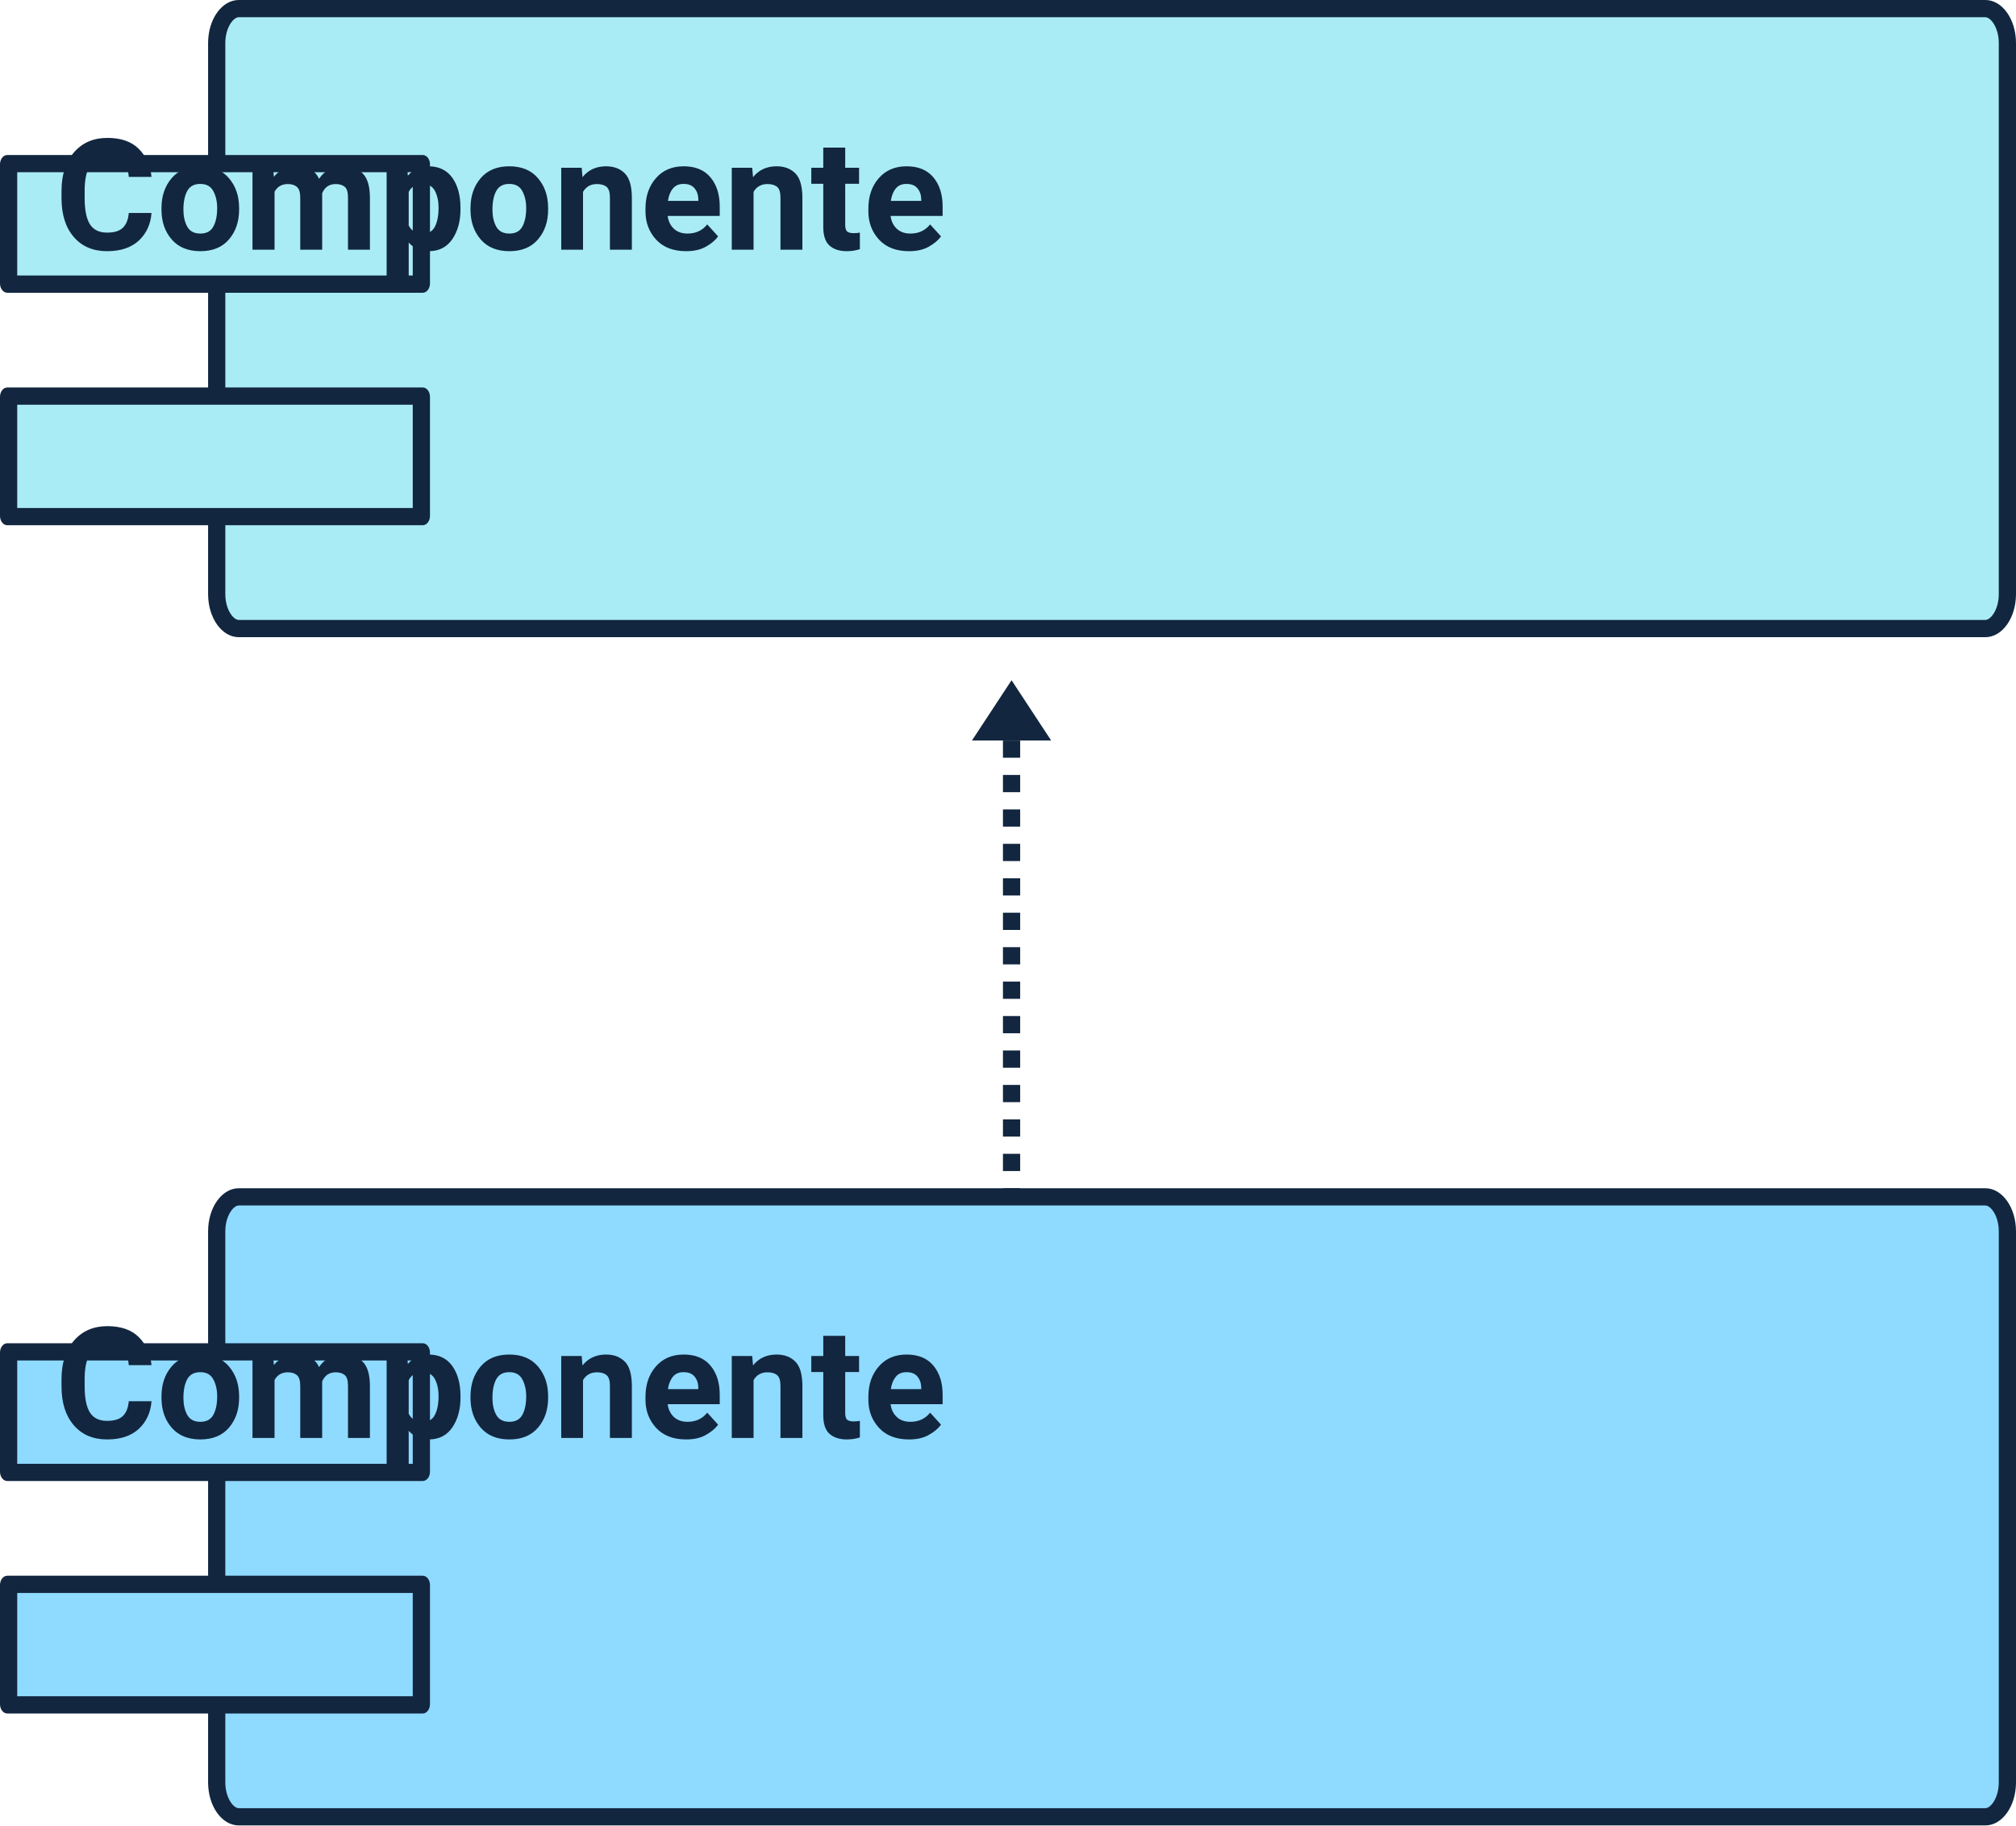
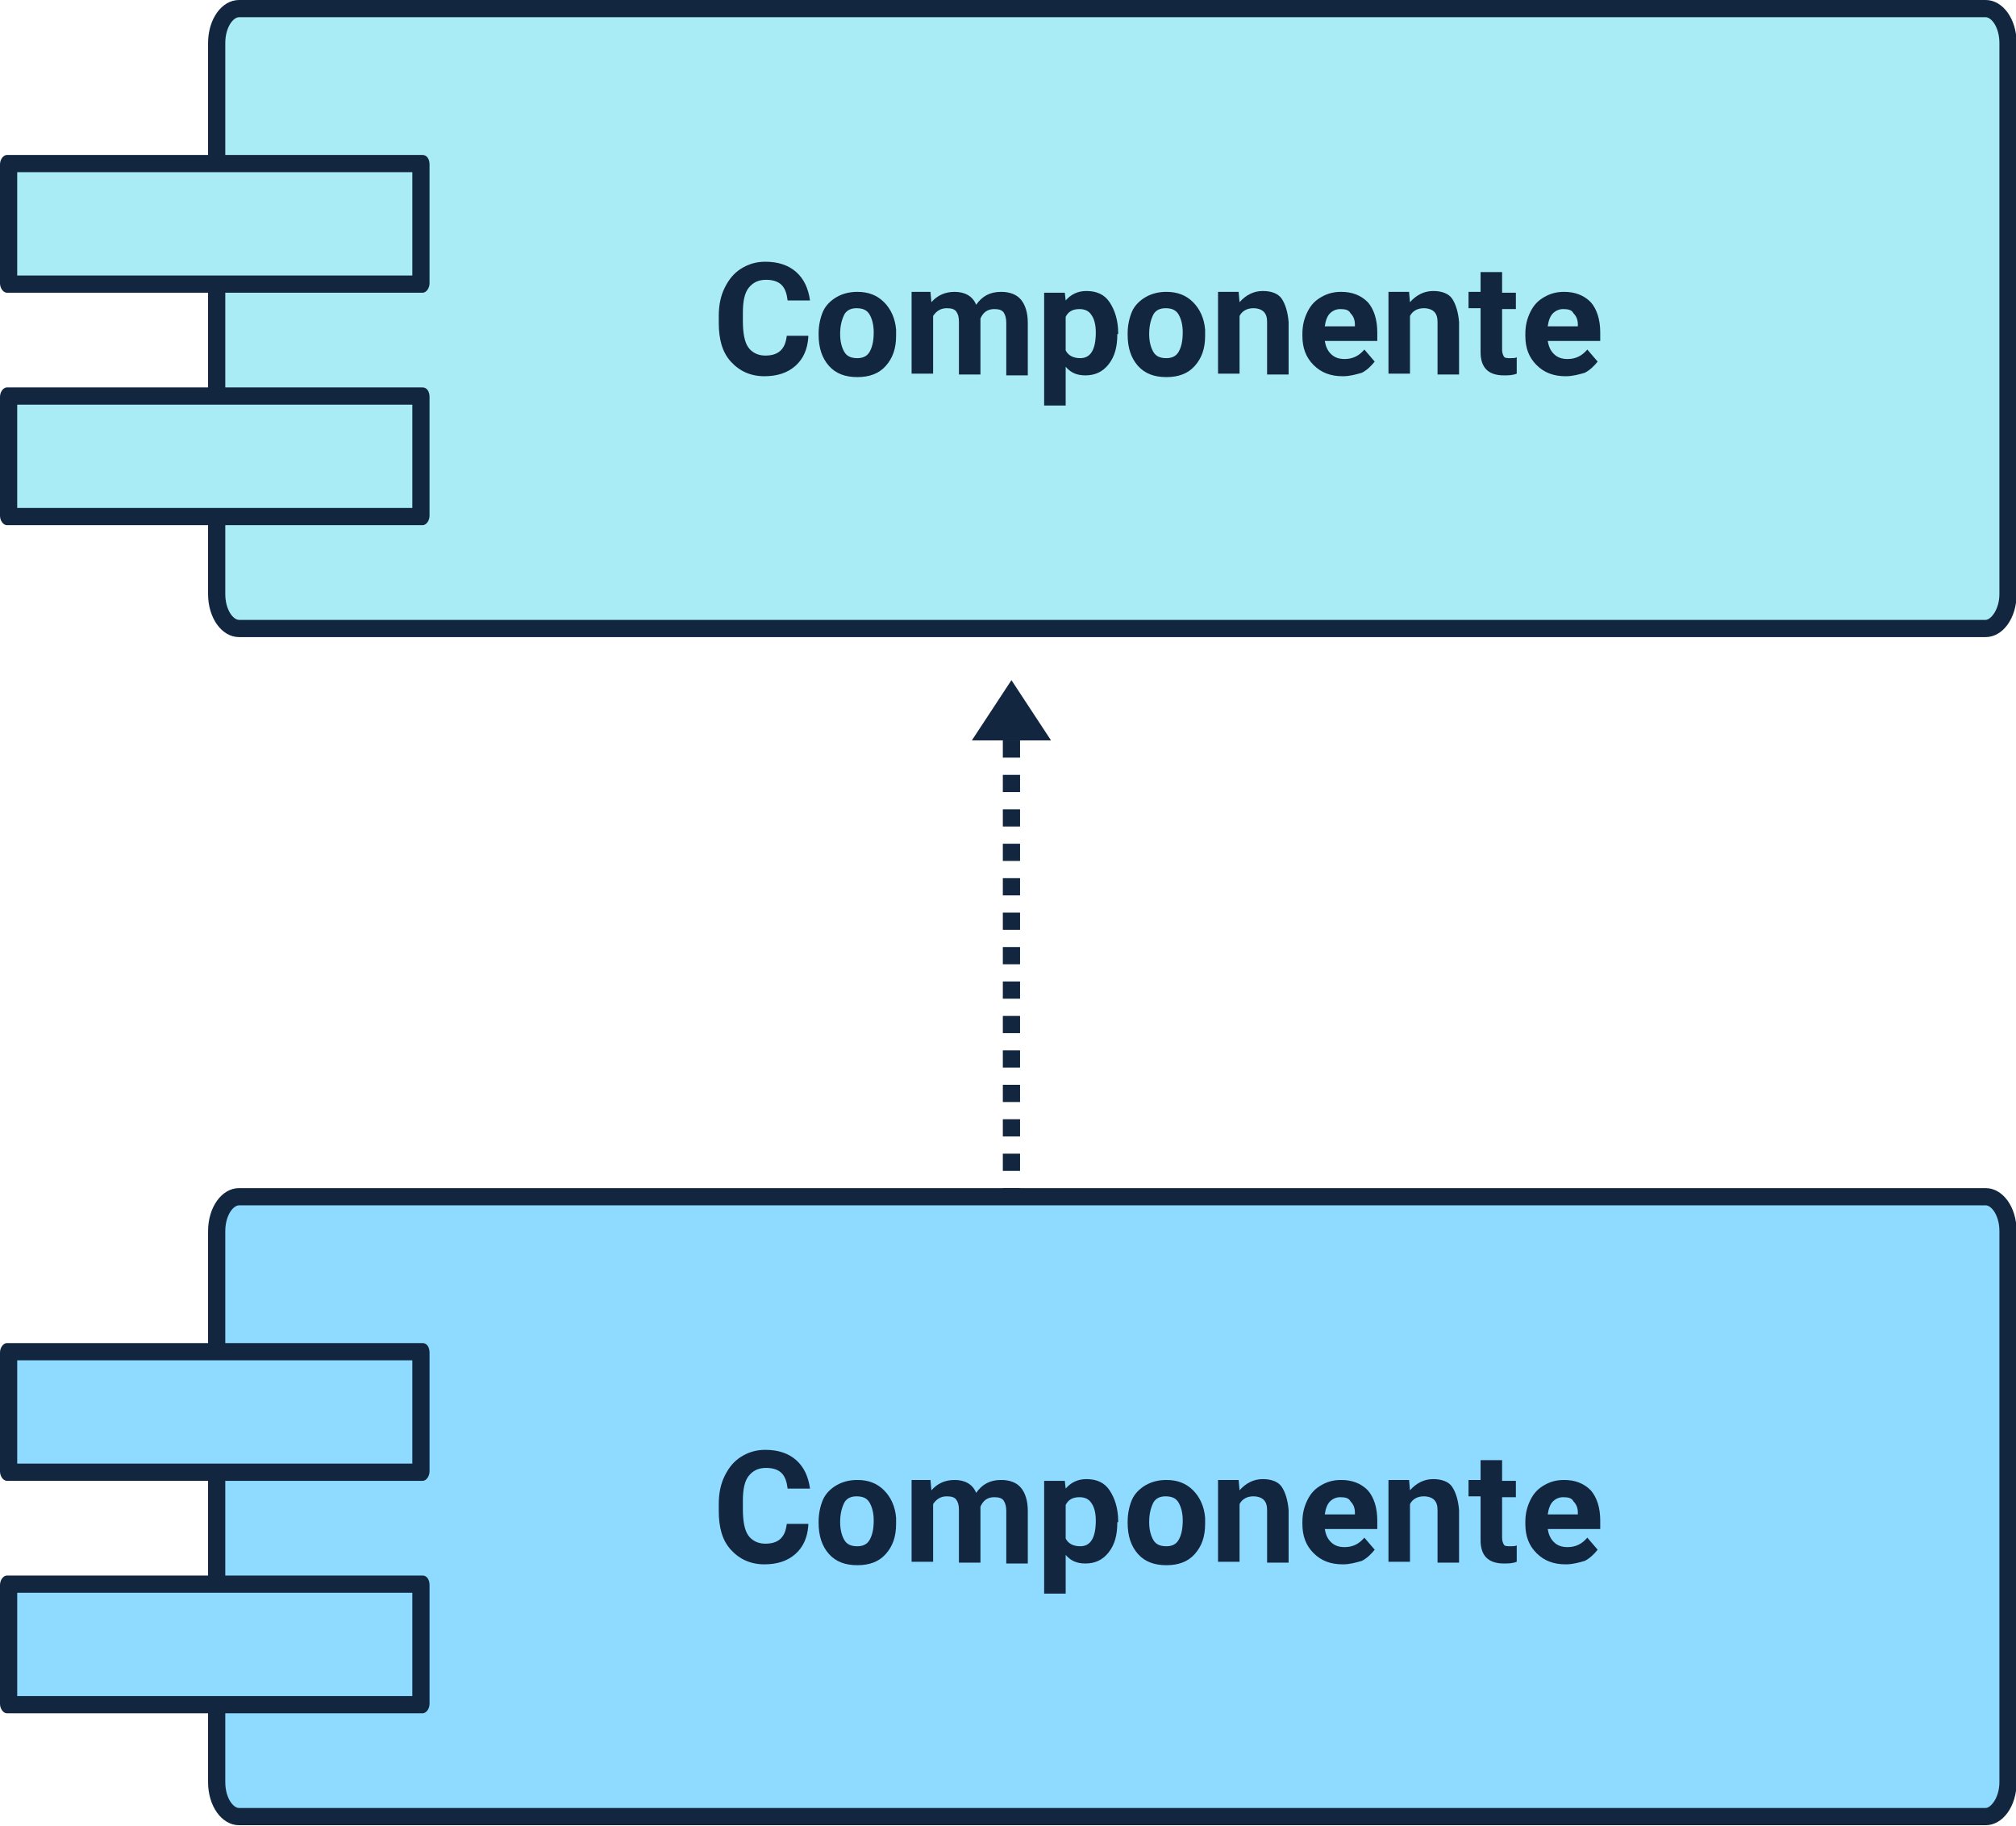
- <svg xmlns="http://www.w3.org/2000/svg" width="234.172" height="212" viewBox="0 0 234.172 212">
-   <g id="Grupo_106888" data-name="Grupo 106888" transform="translate(-915 -1875)">
-     <g id="Grupo_106675" data-name="Grupo 106675" transform="translate(-30.5 44)">
-       <g id="Trazado_218228" data-name="Trazado 218228" transform="translate(969.672 1969)" fill="#8fdaff">
-         <path d="M 206.441 73 L 3.559 73 C 2.172 73 1 71.168 1 69 L 1 5 C 1 2.832 2.172 1 3.559 1 L 206.441 1 C 207.828 1 209 2.832 209 5 L 209 69 C 209 71.168 207.828 73 206.441 73 Z" stroke="none" />
-         <path d="M 3.559 2 C 2.939 2 2 3.197 2 5 L 2 69 C 2 70.803 2.939 72 3.559 72 L 206.441 72 C 207.061 72 208 70.803 208 69 L 208 5 C 208 3.197 207.061 2 206.441 2 L 3.559 2 M 3.559 0 L 206.441 0 C 208.406 0 210 2.239 210 5 L 210 69 C 210 71.761 208.406 74 206.441 74 L 3.559 74 C 1.594 74 0 71.761 0 69 L 0 5 C 0 2.239 1.594 0 3.559 0 Z" stroke="none" fill="#12263f" />
+ <svg xmlns="http://www.w3.org/2000/svg" version="1.1" id="Capa_1" x="0px" y="0px" viewBox="0 0 234.2 212" style="enable-background:new 0 0 234.2 212;" xml:space="preserve">
+   <style type="text/css">
+ 	.st0{fill:#8FDAFF;}
+ 	.st1{fill:#12263F;}
+ 	.st2{enable-background:new    ;}
+ 	.st3{fill:#A9ECF5;}
+ 	.st4{fill:none;stroke:#12263F;stroke-width:2;stroke-dasharray:2,2;}
+ </style>
+   <g id="Grupo_106888" transform="translate(-915 -1875)">
+     <g id="Grupo_106675" transform="translate(-30.5 44)">
+       <g id="Trazado_218228" transform="translate(969.672 1969)">
+         <path class="st0" d="M206.4,73H3.6C2.2,73,1,71.2,1,69V5c0-2.2,1.2-4,2.6-4h202.9c1.4,0,2.6,1.8,2.6,4v64     C209,71.2,207.8,73,206.4,73z" />
+         <path class="st1" d="M3.6,2C2.9,2,2,3.2,2,5v64c0,1.8,0.9,3,1.6,3h202.9c0.6,0,1.6-1.2,1.6-3V5c0-1.8-0.9-3-1.6-3H3.6 M3.6,0     h202.9c2,0,3.6,2.2,3.6,5v64c0,2.8-1.6,5-3.6,5H3.6c-2,0-3.6-2.2-3.6-5V5C0,2.2,1.6,0,3.6,0z" />
      </g>
-       <g id="Trazado_218229" data-name="Trazado 218229" transform="translate(945.5 1987)" fill="#8fdaff">
-         <path d="M 48.936 15 L 1.009 15 C 1.004 14.978 1 14.951 1 14.919 L 1 1.081 C 1 1.049 1.004 1.022 1.009 1 L 48.936 1 C 48.941 1.022 48.944 1.049 48.944 1.081 L 48.944 14.919 C 48.944 14.951 48.941 14.978 48.936 15 Z" stroke="none" />
-         <path d="M 2 2 L 2 14 L 47.944 14 L 47.944 2 L 2 2 M 0.847 0 L 49.098 0 C 49.565 0 49.944 0.484 49.944 1.081 L 49.944 14.919 C 49.944 15.516 49.565 16 49.098 16 L 0.847 16 C 0.379 16 -3.814697265625e-06 15.516 -3.814697265625e-06 14.919 L -3.814697265625e-06 1.081 C -3.814697265625e-06 0.484 0.379 0 0.847 0 Z" stroke="none" fill="#12263f" />
+       <g id="Trazado_218229" transform="translate(945.5 1987)">
+         <path class="st0" d="M48.9,15H1c0,0,0,0,0-0.1V1.1C1,1,1,1,1,1h47.9c0,0,0,0,0,0.1L48.9,15C48.9,15,48.9,15,48.9,15z" />
+         <path class="st1" d="M2,2v12h45.9V2H2 M0.8,0h48.3c0.5,0,0.8,0.5,0.8,1.1v13.8c0,0.6-0.4,1.1-0.8,1.1H0.8C0.4,16,0,15.5,0,14.9     V1.1C0,0.5,0.4,0,0.8,0z" />
      </g>
-       <g id="Trazado_218230" data-name="Trazado 218230" transform="translate(945.5 2014)" fill="#8fdaff">
-         <path d="M 48.936 15 L 1.009 15 C 1.004 14.978 1 14.951 1 14.919 L 1 1.081 C 1 1.049 1.004 1.022 1.009 1 L 48.936 1 C 48.941 1.022 48.944 1.049 48.944 1.081 L 48.944 14.919 C 48.944 14.951 48.941 14.978 48.936 15 Z" stroke="none" />
-         <path d="M 2 2 L 2 14 L 47.944 14 L 47.944 2 L 2 2 M 0.847 0 L 49.098 0 C 49.565 0 49.944 0.484 49.944 1.081 L 49.944 14.919 C 49.944 15.516 49.565 16 49.098 16 L 0.847 16 C 0.379 16 -3.814697265625e-06 15.516 -3.814697265625e-06 14.919 L -3.814697265625e-06 1.081 C -3.814697265625e-06 0.484 0.379 0 0.847 0 Z" stroke="none" fill="#12263f" />
+       <g id="Trazado_218230" transform="translate(945.5 2014)">
+         <path class="st0" d="M48.9,15H1c0,0,0,0,0-0.1V1.1C1,1,1,1,1,1h47.9c0,0,0,0,0,0.1L48.9,15C48.9,15,48.9,15,48.9,15z" />
+         <path class="st1" d="M2,2v12h45.9V2H2 M0.8,0h48.3c0.5,0,0.8,0.5,0.8,1.1v13.8c0,0.6-0.4,1.1-0.8,1.1H0.8C0.4,16,0,15.5,0,14.9     V1.1C0,0.5,0.4,0,0.8,0z" />
      </g>
-       <text id="Componente" transform="translate(1003.672 1979)" fill="#12263f" font-size="18" font-family="Roboto-Bold, Roboto" font-weight="700">
-         <tspan x="-51.776" y="19">Componente</tspan>
-       </text>
+       <g class="st2">
+         <path class="st1" d="M1039.4,2008.2c-0.1,1.4-0.6,2.5-1.5,3.3s-2.1,1.2-3.6,1.2c-1.6,0-2.9-0.6-3.9-1.7s-1.4-2.6-1.4-4.5v-0.8     c0-1.2,0.2-2.3,0.7-3.3s1.1-1.7,1.9-2.2c0.8-0.5,1.7-0.8,2.8-0.8c1.5,0,2.7,0.4,3.6,1.2s1.4,1.9,1.6,3.3h-2.6     c-0.1-0.8-0.3-1.4-0.7-1.8s-1-0.6-1.8-0.6c-0.9,0-1.5,0.3-2,0.9s-0.7,1.6-0.7,2.9v1c0,1.4,0.2,2.4,0.6,3s1.1,1,2,1     c0.8,0,1.4-0.2,1.8-0.6s0.6-0.9,0.7-1.7H1039.4z" />
+         <path class="st1" d="M1040.6,2007.7c0-0.9,0.2-1.8,0.5-2.5s0.9-1.3,1.6-1.7s1.5-0.6,2.4-0.6c1.3,0,2.3,0.4,3.1,1.2     s1.3,1.9,1.4,3.2l0,0.7c0,1.5-0.4,2.6-1.2,3.5s-1.9,1.3-3.3,1.3s-2.5-0.4-3.3-1.3s-1.2-2.1-1.2-3.6V2007.7z M1043.1,2007.8     c0,0.9,0.2,1.6,0.5,2.1c0.3,0.5,0.8,0.7,1.5,0.7c0.6,0,1.1-0.2,1.4-0.7c0.3-0.5,0.5-1.2,0.5-2.3c0-0.9-0.2-1.6-0.5-2.1     s-0.8-0.7-1.5-0.7c-0.6,0-1.1,0.2-1.4,0.7C1043.3,2006.1,1043.1,2006.8,1043.1,2007.8z" />
+         <path class="st1" d="M1053.6,2003l0.1,1.1c0.7-0.8,1.6-1.2,2.7-1.2c1.2,0,2.1,0.5,2.5,1.5c0.7-1,1.6-1.5,2.9-1.5     c1,0,1.8,0.3,2.3,0.9c0.5,0.6,0.8,1.5,0.8,2.7v6.1h-2.5v-6.1c0-0.5-0.1-0.9-0.3-1.2s-0.6-0.4-1.1-0.4c-0.8,0-1.3,0.4-1.6,1.1     l0,6.5h-2.5v-6.1c0-0.6-0.1-0.9-0.3-1.2s-0.6-0.4-1.1-0.4c-0.7,0-1.2,0.3-1.6,0.9v6.7h-2.5v-9.5H1053.6z" />
+         <path class="st1" d="M1075.3,2007.8c0,1.5-0.3,2.6-1,3.5c-0.7,0.9-1.6,1.3-2.7,1.3c-1,0-1.7-0.3-2.3-1v4.5h-2.5V2003h2.4l0.1,0.9     c0.6-0.7,1.4-1.1,2.4-1.1c1.2,0,2.1,0.4,2.7,1.3s1,2.1,1,3.6V2007.8z M1072.8,2007.6c0-0.9-0.2-1.6-0.5-2     c-0.3-0.5-0.8-0.7-1.4-0.7c-0.8,0-1.3,0.3-1.6,0.9v3.9c0.3,0.6,0.9,0.9,1.7,0.9C1072.2,2010.6,1072.8,2009.6,1072.8,2007.6z" />
+         <path class="st1" d="M1076.5,2007.7c0-0.9,0.2-1.8,0.5-2.5s0.9-1.3,1.6-1.7c0.7-0.4,1.5-0.6,2.4-0.6c1.3,0,2.3,0.4,3.1,1.2     c0.8,0.8,1.3,1.9,1.4,3.2l0,0.7c0,1.5-0.4,2.6-1.2,3.5s-1.9,1.3-3.3,1.3s-2.5-0.4-3.3-1.3c-0.8-0.9-1.2-2.1-1.2-3.6V2007.7z      M1079,2007.8c0,0.9,0.2,1.6,0.5,2.1c0.3,0.5,0.8,0.7,1.5,0.7c0.6,0,1.1-0.2,1.4-0.7c0.3-0.5,0.5-1.2,0.5-2.3     c0-0.9-0.2-1.6-0.5-2.1s-0.8-0.7-1.5-0.7c-0.6,0-1.1,0.2-1.4,0.7C1079.2,2006.1,1079,2006.8,1079,2007.8z" />
+         <path class="st1" d="M1089.4,2003l0.1,1.1c0.7-0.8,1.6-1.3,2.7-1.3c1,0,1.8,0.3,2.2,0.9s0.7,1.5,0.8,2.7v6.1h-2.5v-6.1     c0-0.5-0.1-0.9-0.4-1.2c-0.2-0.2-0.6-0.4-1.2-0.4c-0.7,0-1.3,0.3-1.6,0.9v6.7h-2.5v-9.5H1089.4z" />
+         <path class="st1" d="M1101.5,2012.7c-1.4,0-2.5-0.4-3.4-1.3c-0.9-0.9-1.3-2-1.3-3.4v-0.2c0-1,0.2-1.8,0.6-2.6s0.9-1.3,1.6-1.7     c0.7-0.4,1.4-0.6,2.3-0.6c1.3,0,2.3,0.4,3.1,1.2c0.7,0.8,1.1,2,1.1,3.5v1h-6.1c0.1,0.6,0.3,1.1,0.7,1.5c0.4,0.4,0.9,0.6,1.6,0.6     c1,0,1.7-0.4,2.3-1.1l1.2,1.4c-0.4,0.5-0.9,1-1.5,1.3C1103,2012.5,1102.3,2012.7,1101.5,2012.7z M1101.2,2004.9     c-0.5,0-0.9,0.2-1.2,0.5c-0.3,0.3-0.5,0.8-0.6,1.5h3.5v-0.2c0-0.6-0.2-1-0.5-1.3C1102.2,2005,1101.8,2004.9,1101.2,2004.9z" />
+         <path class="st1" d="M1109.2,2003l0.1,1.1c0.7-0.8,1.6-1.3,2.7-1.3c1,0,1.8,0.3,2.2,0.9s0.7,1.5,0.8,2.7v6.1h-2.5v-6.1     c0-0.5-0.1-0.9-0.4-1.2c-0.2-0.2-0.6-0.4-1.2-0.4c-0.7,0-1.3,0.3-1.6,0.9v6.7h-2.5v-9.5H1109.2z" />
+         <path class="st1" d="M1120,2000.7v2.3h1.6v1.9h-1.6v4.7c0,0.4,0.1,0.6,0.2,0.8s0.4,0.2,0.8,0.2c0.3,0,0.5,0,0.7-0.1v1.9     c-0.5,0.2-1,0.2-1.5,0.2c-1.8,0-2.7-0.9-2.7-2.7v-5.1h-1.4v-1.9h1.4v-2.3H1120z" />
+         <path class="st1" d="M1127.4,2012.7c-1.4,0-2.5-0.4-3.4-1.3c-0.9-0.9-1.3-2-1.3-3.4v-0.2c0-1,0.2-1.8,0.6-2.6s0.9-1.3,1.6-1.7     c0.7-0.4,1.4-0.6,2.3-0.6c1.3,0,2.3,0.4,3.1,1.2c0.7,0.8,1.1,2,1.1,3.5v1h-6.1c0.1,0.6,0.3,1.1,0.7,1.5c0.4,0.4,0.9,0.6,1.6,0.6     c1,0,1.7-0.4,2.3-1.1l1.2,1.4c-0.4,0.5-0.9,1-1.5,1.3C1128.9,2012.5,1128.2,2012.7,1127.4,2012.7z M1127.1,2004.9     c-0.5,0-0.9,0.2-1.2,0.5c-0.3,0.3-0.5,0.8-0.6,1.5h3.5v-0.2c0-0.6-0.2-1-0.5-1.3C1128.1,2005,1127.7,2004.9,1127.1,2004.9z" />
+       </g>
    </g>
-     <g id="Grupo_106676" data-name="Grupo 106676" transform="translate(-30.5 -94)">
-       <g id="Trazado_218228-2" data-name="Trazado 218228" transform="translate(969.672 1969)" fill="#a9ecf5">
-         <path d="M 206.441 73 L 3.559 73 C 2.172 73 1 71.168 1 69 L 1 5 C 1 2.832 2.172 1 3.559 1 L 206.441 1 C 207.828 1 209 2.832 209 5 L 209 69 C 209 71.168 207.828 73 206.441 73 Z" stroke="none" />
-         <path d="M 3.559 2 C 2.939 2 2 3.197 2 5 L 2 69 C 2 70.803 2.939 72 3.559 72 L 206.441 72 C 207.061 72 208 70.803 208 69 L 208 5 C 208 3.197 207.061 2 206.441 2 L 3.559 2 M 3.559 0 L 206.441 0 C 208.406 0 210 2.239 210 5 L 210 69 C 210 71.761 208.406 74 206.441 74 L 3.559 74 C 1.594 74 0 71.761 0 69 L 0 5 C 0 2.239 1.594 0 3.559 0 Z" stroke="none" fill="#12263f" />
+     <g id="Grupo_106676" transform="translate(-30.5 -94)">
+       <g id="Trazado_218228-2" transform="translate(969.672 1969)">
+         <path class="st3" d="M206.4,73H3.6C2.2,73,1,71.2,1,69V5c0-2.2,1.2-4,2.6-4h202.9c1.4,0,2.6,1.8,2.6,4v64     C209,71.2,207.8,73,206.4,73z" />
+         <path class="st1" d="M3.6,2C2.9,2,2,3.2,2,5v64c0,1.8,0.9,3,1.6,3h202.9c0.6,0,1.6-1.2,1.6-3V5c0-1.8-0.9-3-1.6-3H3.6 M3.6,0     h202.9c2,0,3.6,2.2,3.6,5v64c0,2.8-1.6,5-3.6,5H3.6c-2,0-3.6-2.2-3.6-5V5C0,2.2,1.6,0,3.6,0z" />
      </g>
-       <g id="Trazado_218229-2" data-name="Trazado 218229" transform="translate(945.5 1987)" fill="#a9ecf5">
-         <path d="M 48.936 15 L 1.009 15 C 1.004 14.978 1 14.951 1 14.919 L 1 1.081 C 1 1.049 1.004 1.022 1.009 1 L 48.936 1 C 48.941 1.022 48.944 1.049 48.944 1.081 L 48.944 14.919 C 48.944 14.951 48.941 14.978 48.936 15 Z" stroke="none" />
-         <path d="M 2 2 L 2 14 L 47.944 14 L 47.944 2 L 2 2 M 0.847 0 L 49.098 0 C 49.565 0 49.944 0.484 49.944 1.081 L 49.944 14.919 C 49.944 15.516 49.565 16 49.098 16 L 0.847 16 C 0.379 16 -3.814697265625e-06 15.516 -3.814697265625e-06 14.919 L -3.814697265625e-06 1.081 C -3.814697265625e-06 0.484 0.379 0 0.847 0 Z" stroke="none" fill="#12263f" />
+       <g id="Trazado_218229-2" transform="translate(945.5 1987)">
+         <path class="st3" d="M48.9,15H1c0,0,0,0,0-0.1V1.1C1,1,1,1,1,1h47.9c0,0,0,0,0,0.1L48.9,15C48.9,15,48.9,15,48.9,15z" />
+         <path class="st1" d="M2,2v12h45.9V2H2 M0.8,0h48.3c0.5,0,0.8,0.5,0.8,1.1v13.8c0,0.6-0.4,1.1-0.8,1.1H0.8C0.4,16,0,15.5,0,14.9     V1.1C0,0.5,0.4,0,0.8,0z" />
      </g>
-       <g id="Trazado_218230-2" data-name="Trazado 218230" transform="translate(945.5 2014)" fill="#a9ecf5">
-         <path d="M 48.936 15 L 1.009 15 C 1.004 14.978 1 14.951 1 14.919 L 1 1.081 C 1 1.049 1.004 1.022 1.009 1 L 48.936 1 C 48.941 1.022 48.944 1.049 48.944 1.081 L 48.944 14.919 C 48.944 14.951 48.941 14.978 48.936 15 Z" stroke="none" />
-         <path d="M 2 2 L 2 14 L 47.944 14 L 47.944 2 L 2 2 M 0.847 0 L 49.098 0 C 49.565 0 49.944 0.484 49.944 1.081 L 49.944 14.919 C 49.944 15.516 49.565 16 49.098 16 L 0.847 16 C 0.379 16 -3.814697265625e-06 15.516 -3.814697265625e-06 14.919 L -3.814697265625e-06 1.081 C -3.814697265625e-06 0.484 0.379 0 0.847 0 Z" stroke="none" fill="#12263f" />
+       <g id="Trazado_218230-2" transform="translate(945.5 2014)">
+         <path class="st3" d="M48.9,15H1c0,0,0,0,0-0.1V1.1C1,1,1,1,1,1h47.9c0,0,0,0,0,0.1L48.9,15C48.9,15,48.9,15,48.9,15z" />
+         <path class="st1" d="M2,2v12h45.9V2H2 M0.8,0h48.3c0.5,0,0.8,0.5,0.8,1.1v13.8c0,0.6-0.4,1.1-0.8,1.1H0.8C0.4,16,0,15.5,0,14.9     V1.1C0,0.5,0.4,0,0.8,0z" />
      </g>
-       <text id="Componente-2" data-name="Componente" transform="translate(1003.672 1979)" fill="#12263f" font-size="18" font-family="Roboto-Bold, Roboto" font-weight="700">
-         <tspan x="-51.776" y="19">Componente</tspan>
-       </text>
+       <g class="st2">
+         <path class="st1" d="M1039.4,2008.2c-0.1,1.4-0.6,2.5-1.5,3.3s-2.1,1.2-3.6,1.2c-1.6,0-2.9-0.6-3.9-1.7s-1.4-2.6-1.4-4.5v-0.8     c0-1.2,0.2-2.3,0.7-3.3s1.1-1.7,1.9-2.2c0.8-0.5,1.7-0.8,2.8-0.8c1.5,0,2.7,0.4,3.6,1.2s1.4,1.9,1.6,3.3h-2.6     c-0.1-0.8-0.3-1.4-0.7-1.8s-1-0.6-1.8-0.6c-0.9,0-1.5,0.3-2,0.9s-0.7,1.6-0.7,2.9v1c0,1.4,0.2,2.4,0.6,3s1.1,1,2,1     c0.8,0,1.4-0.2,1.8-0.6s0.6-0.9,0.7-1.7H1039.4z" />
+         <path class="st1" d="M1040.6,2007.7c0-0.9,0.2-1.8,0.5-2.5s0.9-1.3,1.6-1.7s1.5-0.6,2.4-0.6c1.3,0,2.3,0.4,3.1,1.2     s1.3,1.9,1.4,3.2l0,0.7c0,1.5-0.4,2.6-1.2,3.5s-1.9,1.3-3.3,1.3s-2.5-0.4-3.3-1.3s-1.2-2.1-1.2-3.6V2007.7z M1043.1,2007.8     c0,0.9,0.2,1.6,0.5,2.1c0.3,0.5,0.8,0.7,1.5,0.7c0.6,0,1.1-0.2,1.4-0.7c0.3-0.5,0.5-1.2,0.5-2.3c0-0.9-0.2-1.6-0.5-2.1     s-0.8-0.7-1.5-0.7c-0.6,0-1.1,0.2-1.4,0.7C1043.3,2006.1,1043.1,2006.8,1043.1,2007.8z" />
+         <path class="st1" d="M1053.6,2003l0.1,1.1c0.7-0.8,1.6-1.2,2.7-1.2c1.2,0,2.1,0.5,2.5,1.5c0.7-1,1.6-1.5,2.9-1.5     c1,0,1.8,0.3,2.3,0.9c0.5,0.6,0.8,1.5,0.8,2.7v6.1h-2.5v-6.1c0-0.5-0.1-0.9-0.3-1.2s-0.6-0.4-1.1-0.4c-0.8,0-1.3,0.4-1.6,1.1     l0,6.5h-2.5v-6.1c0-0.6-0.1-0.9-0.3-1.2s-0.6-0.4-1.1-0.4c-0.7,0-1.2,0.3-1.6,0.9v6.7h-2.5v-9.5H1053.6z" />
+         <path class="st1" d="M1075.3,2007.8c0,1.5-0.3,2.6-1,3.5c-0.7,0.9-1.6,1.3-2.7,1.3c-1,0-1.7-0.3-2.3-1v4.5h-2.5V2003h2.4l0.1,0.9     c0.6-0.7,1.4-1.1,2.4-1.1c1.2,0,2.1,0.4,2.7,1.3s1,2.1,1,3.6V2007.8z M1072.8,2007.6c0-0.9-0.2-1.6-0.5-2     c-0.3-0.5-0.8-0.7-1.4-0.7c-0.8,0-1.3,0.3-1.6,0.9v3.9c0.3,0.6,0.9,0.9,1.7,0.9C1072.2,2010.6,1072.8,2009.6,1072.8,2007.6z" />
+         <path class="st1" d="M1076.5,2007.7c0-0.9,0.2-1.8,0.5-2.5s0.9-1.3,1.6-1.7c0.7-0.4,1.5-0.6,2.4-0.6c1.3,0,2.3,0.4,3.1,1.2     c0.8,0.8,1.3,1.9,1.4,3.2l0,0.7c0,1.5-0.4,2.6-1.2,3.5s-1.9,1.3-3.3,1.3s-2.5-0.4-3.3-1.3c-0.8-0.9-1.2-2.1-1.2-3.6V2007.7z      M1079,2007.8c0,0.9,0.2,1.6,0.5,2.1c0.3,0.5,0.8,0.7,1.5,0.7c0.6,0,1.1-0.2,1.4-0.7c0.3-0.5,0.5-1.2,0.5-2.3     c0-0.9-0.2-1.6-0.5-2.1s-0.8-0.7-1.5-0.7c-0.6,0-1.1,0.2-1.4,0.7C1079.2,2006.1,1079,2006.8,1079,2007.8z" />
+         <path class="st1" d="M1089.4,2003l0.1,1.1c0.7-0.8,1.6-1.3,2.7-1.3c1,0,1.8,0.3,2.2,0.9s0.7,1.5,0.8,2.7v6.1h-2.5v-6.1     c0-0.5-0.1-0.9-0.4-1.2c-0.2-0.2-0.6-0.4-1.2-0.4c-0.7,0-1.3,0.3-1.6,0.9v6.7h-2.5v-9.5H1089.4z" />
+         <path class="st1" d="M1101.5,2012.7c-1.4,0-2.5-0.4-3.4-1.3c-0.9-0.9-1.3-2-1.3-3.4v-0.2c0-1,0.2-1.8,0.6-2.6s0.9-1.3,1.6-1.7     c0.7-0.4,1.4-0.6,2.3-0.6c1.3,0,2.3,0.4,3.1,1.2c0.7,0.8,1.1,2,1.1,3.5v1h-6.1c0.1,0.6,0.3,1.1,0.7,1.5c0.4,0.4,0.9,0.6,1.6,0.6     c1,0,1.7-0.4,2.3-1.1l1.2,1.4c-0.4,0.5-0.9,1-1.5,1.3C1103,2012.5,1102.3,2012.7,1101.5,2012.7z M1101.2,2004.9     c-0.5,0-0.9,0.2-1.2,0.5c-0.3,0.3-0.5,0.8-0.6,1.5h3.5v-0.2c0-0.6-0.2-1-0.5-1.3C1102.2,2005,1101.8,2004.9,1101.2,2004.9z" />
+         <path class="st1" d="M1109.2,2003l0.1,1.1c0.7-0.8,1.6-1.3,2.7-1.3c1,0,1.8,0.3,2.2,0.9s0.7,1.5,0.8,2.7v6.1h-2.5v-6.1     c0-0.5-0.1-0.9-0.4-1.2c-0.2-0.2-0.6-0.4-1.2-0.4c-0.7,0-1.3,0.3-1.6,0.9v6.7h-2.5v-9.5H1109.2z" />
+         <path class="st1" d="M1120,2000.7v2.3h1.6v1.9h-1.6v4.7c0,0.4,0.1,0.6,0.2,0.8s0.4,0.2,0.8,0.2c0.3,0,0.5,0,0.7-0.1v1.9     c-0.5,0.2-1,0.2-1.5,0.2c-1.8,0-2.7-0.9-2.7-2.7v-5.1h-1.4v-1.9h1.4v-2.3H1120z" />
+         <path class="st1" d="M1127.4,2012.7c-1.4,0-2.5-0.4-3.4-1.3c-0.9-0.9-1.3-2-1.3-3.4v-0.2c0-1,0.2-1.8,0.6-2.6s0.9-1.3,1.6-1.7     c0.7-0.4,1.4-0.6,2.3-0.6c1.3,0,2.3,0.4,3.1,1.2c0.7,0.8,1.1,2,1.1,3.5v1h-6.1c0.1,0.6,0.3,1.1,0.7,1.5c0.4,0.4,0.9,0.6,1.6,0.6     c1,0,1.7-0.4,2.3-1.1l1.2,1.4c-0.4,0.5-0.9,1-1.5,1.3C1128.9,2012.5,1128.2,2012.7,1127.4,2012.7z M1127.1,2004.9     c-0.5,0-0.9,0.2-1.2,0.5c-0.3,0.3-0.5,0.8-0.6,1.5h3.5v-0.2c0-0.6-0.2-1-0.5-1.3C1128.1,2005,1127.7,2004.9,1127.1,2004.9z" />
+       </g>
    </g>
-     <line id="Línea_1685" data-name="Línea 1685" y2="53" transform="translate(1032.5 1961)" fill="none" stroke="#12263f" stroke-width="2" stroke-dasharray="2 2" />
-     <path id="Polígono_79" data-name="Polígono 79" d="M4.6,0,9.2,7H0Z" transform="translate(1027.899 1954)" fill="#12263f" />
+     <line id="Línea_1685" class="st4" x1="1032.5" y1="1961" x2="1032.5" y2="2014" />
+     <path id="Polígono_79" class="st1" d="M1032.5,1954l4.6,7h-9.2L1032.5,1954z" />
  </g>
</svg>
